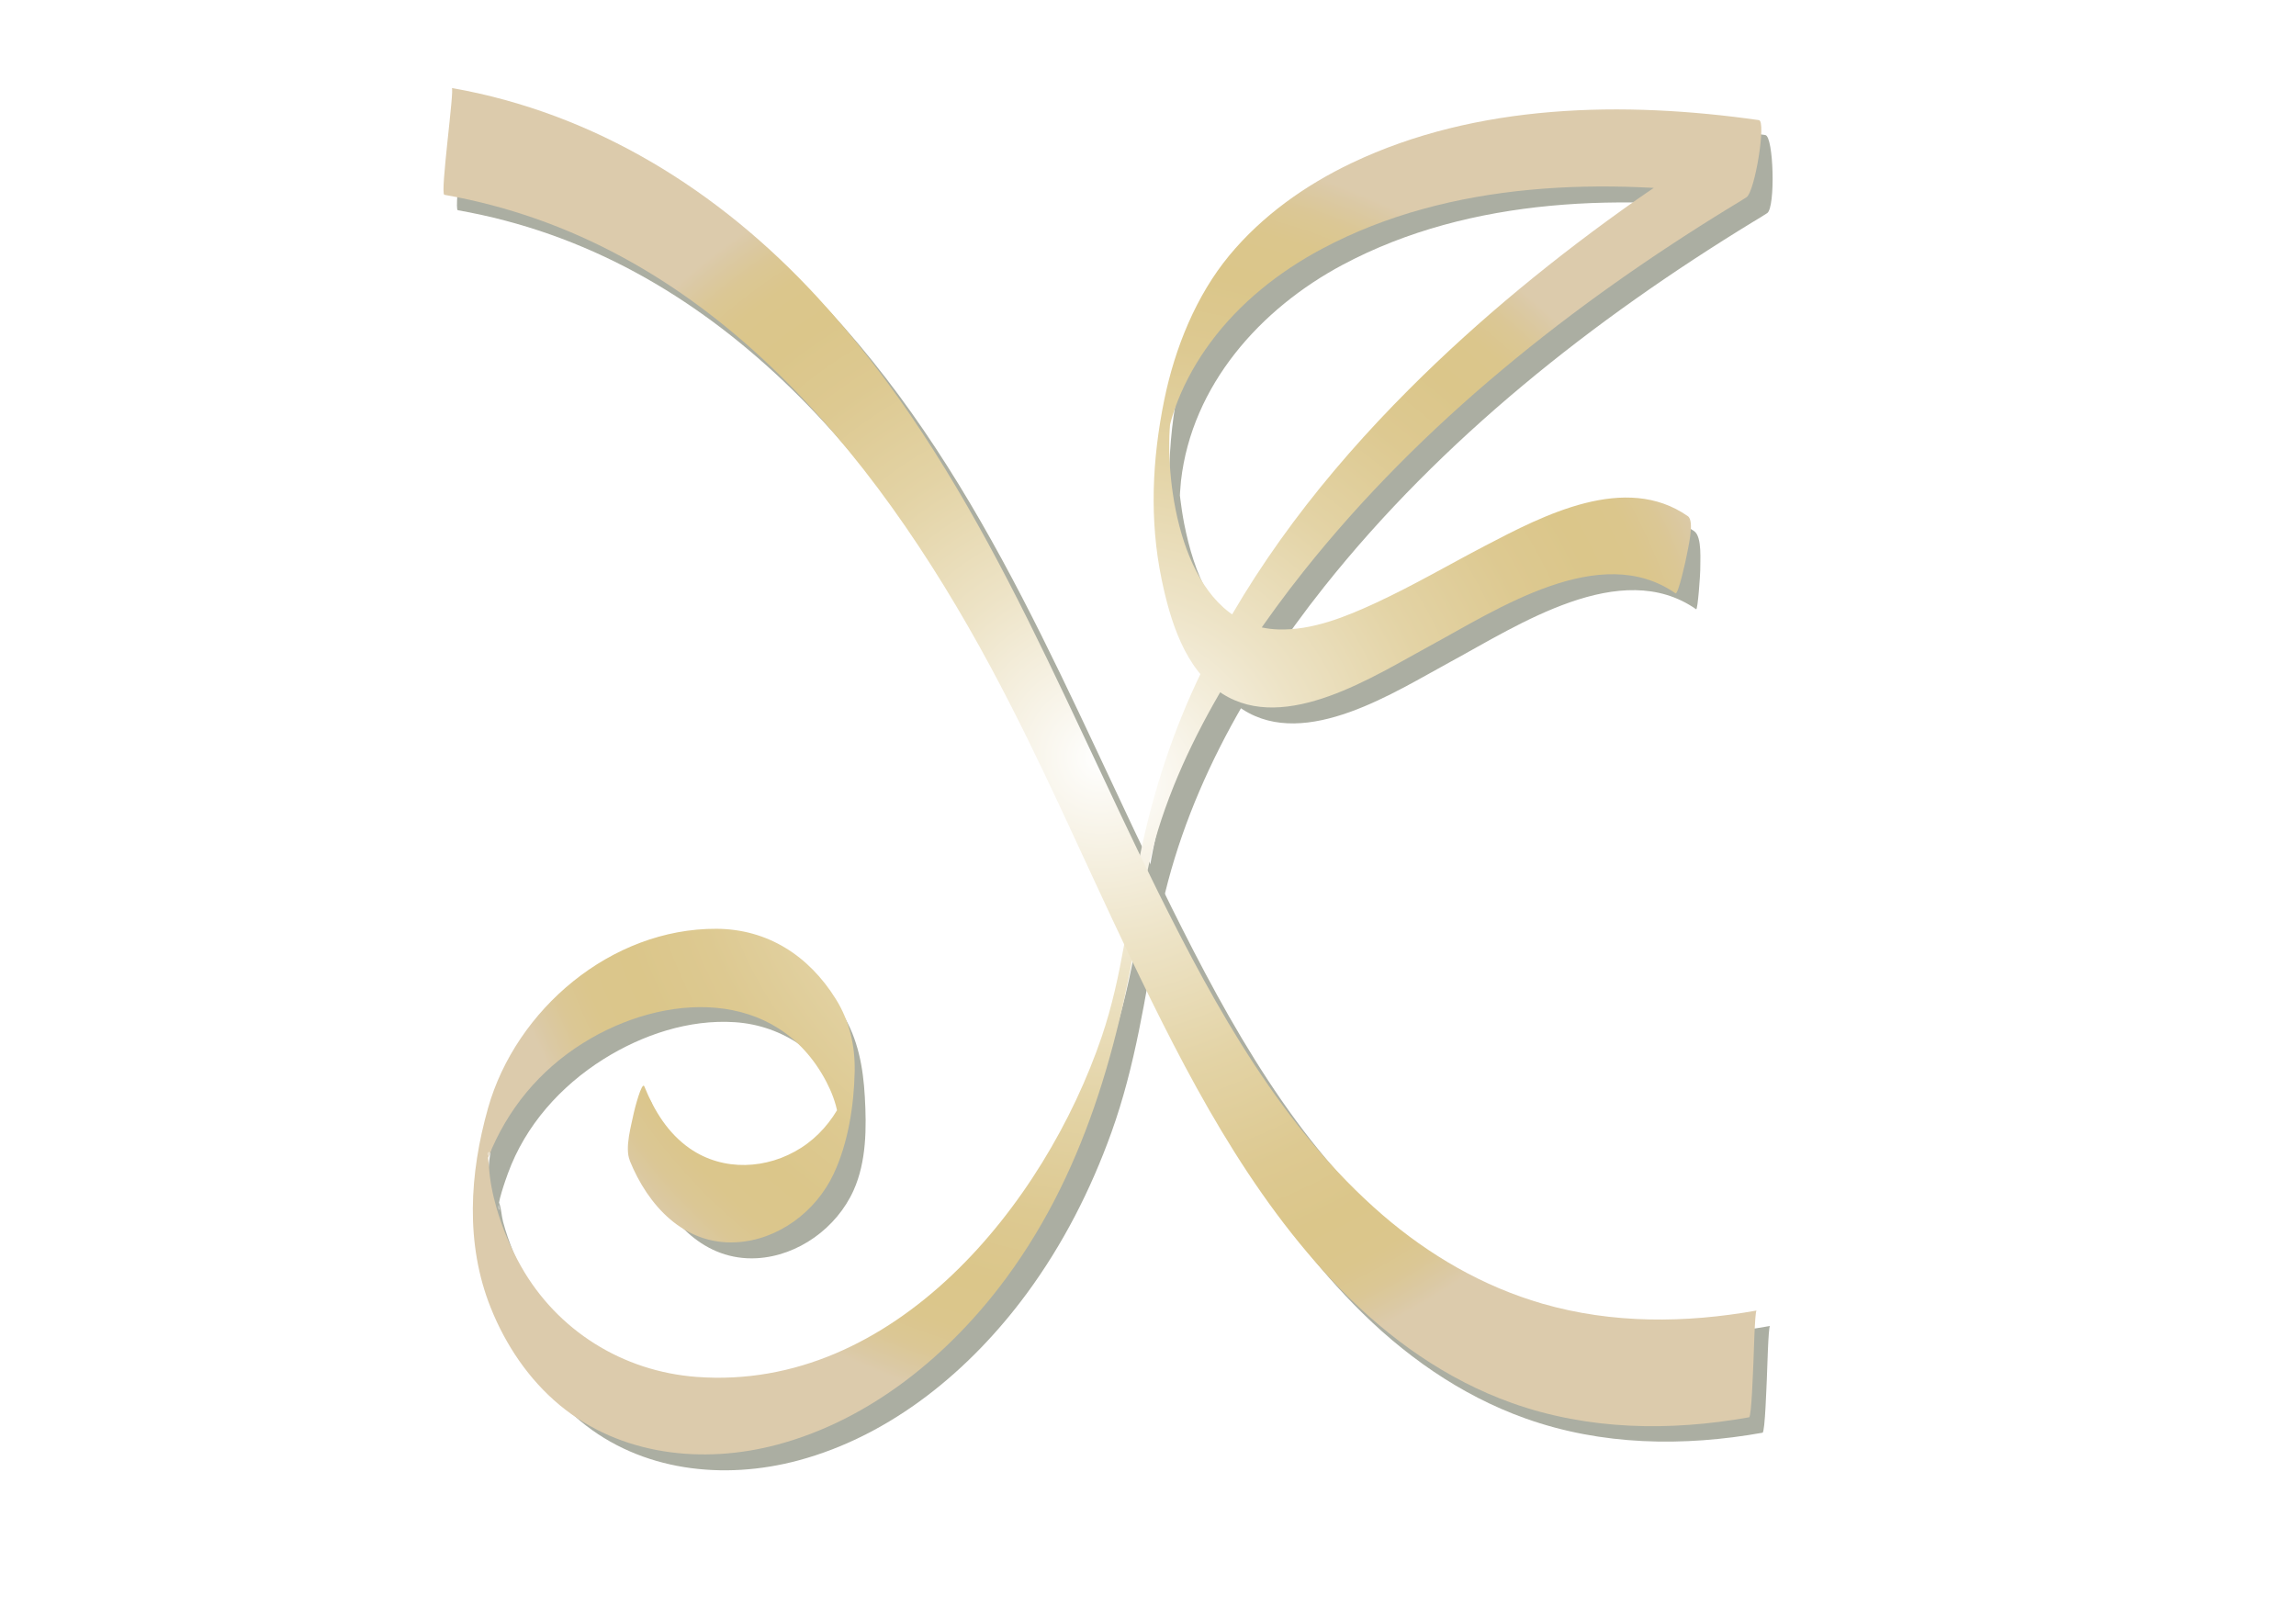
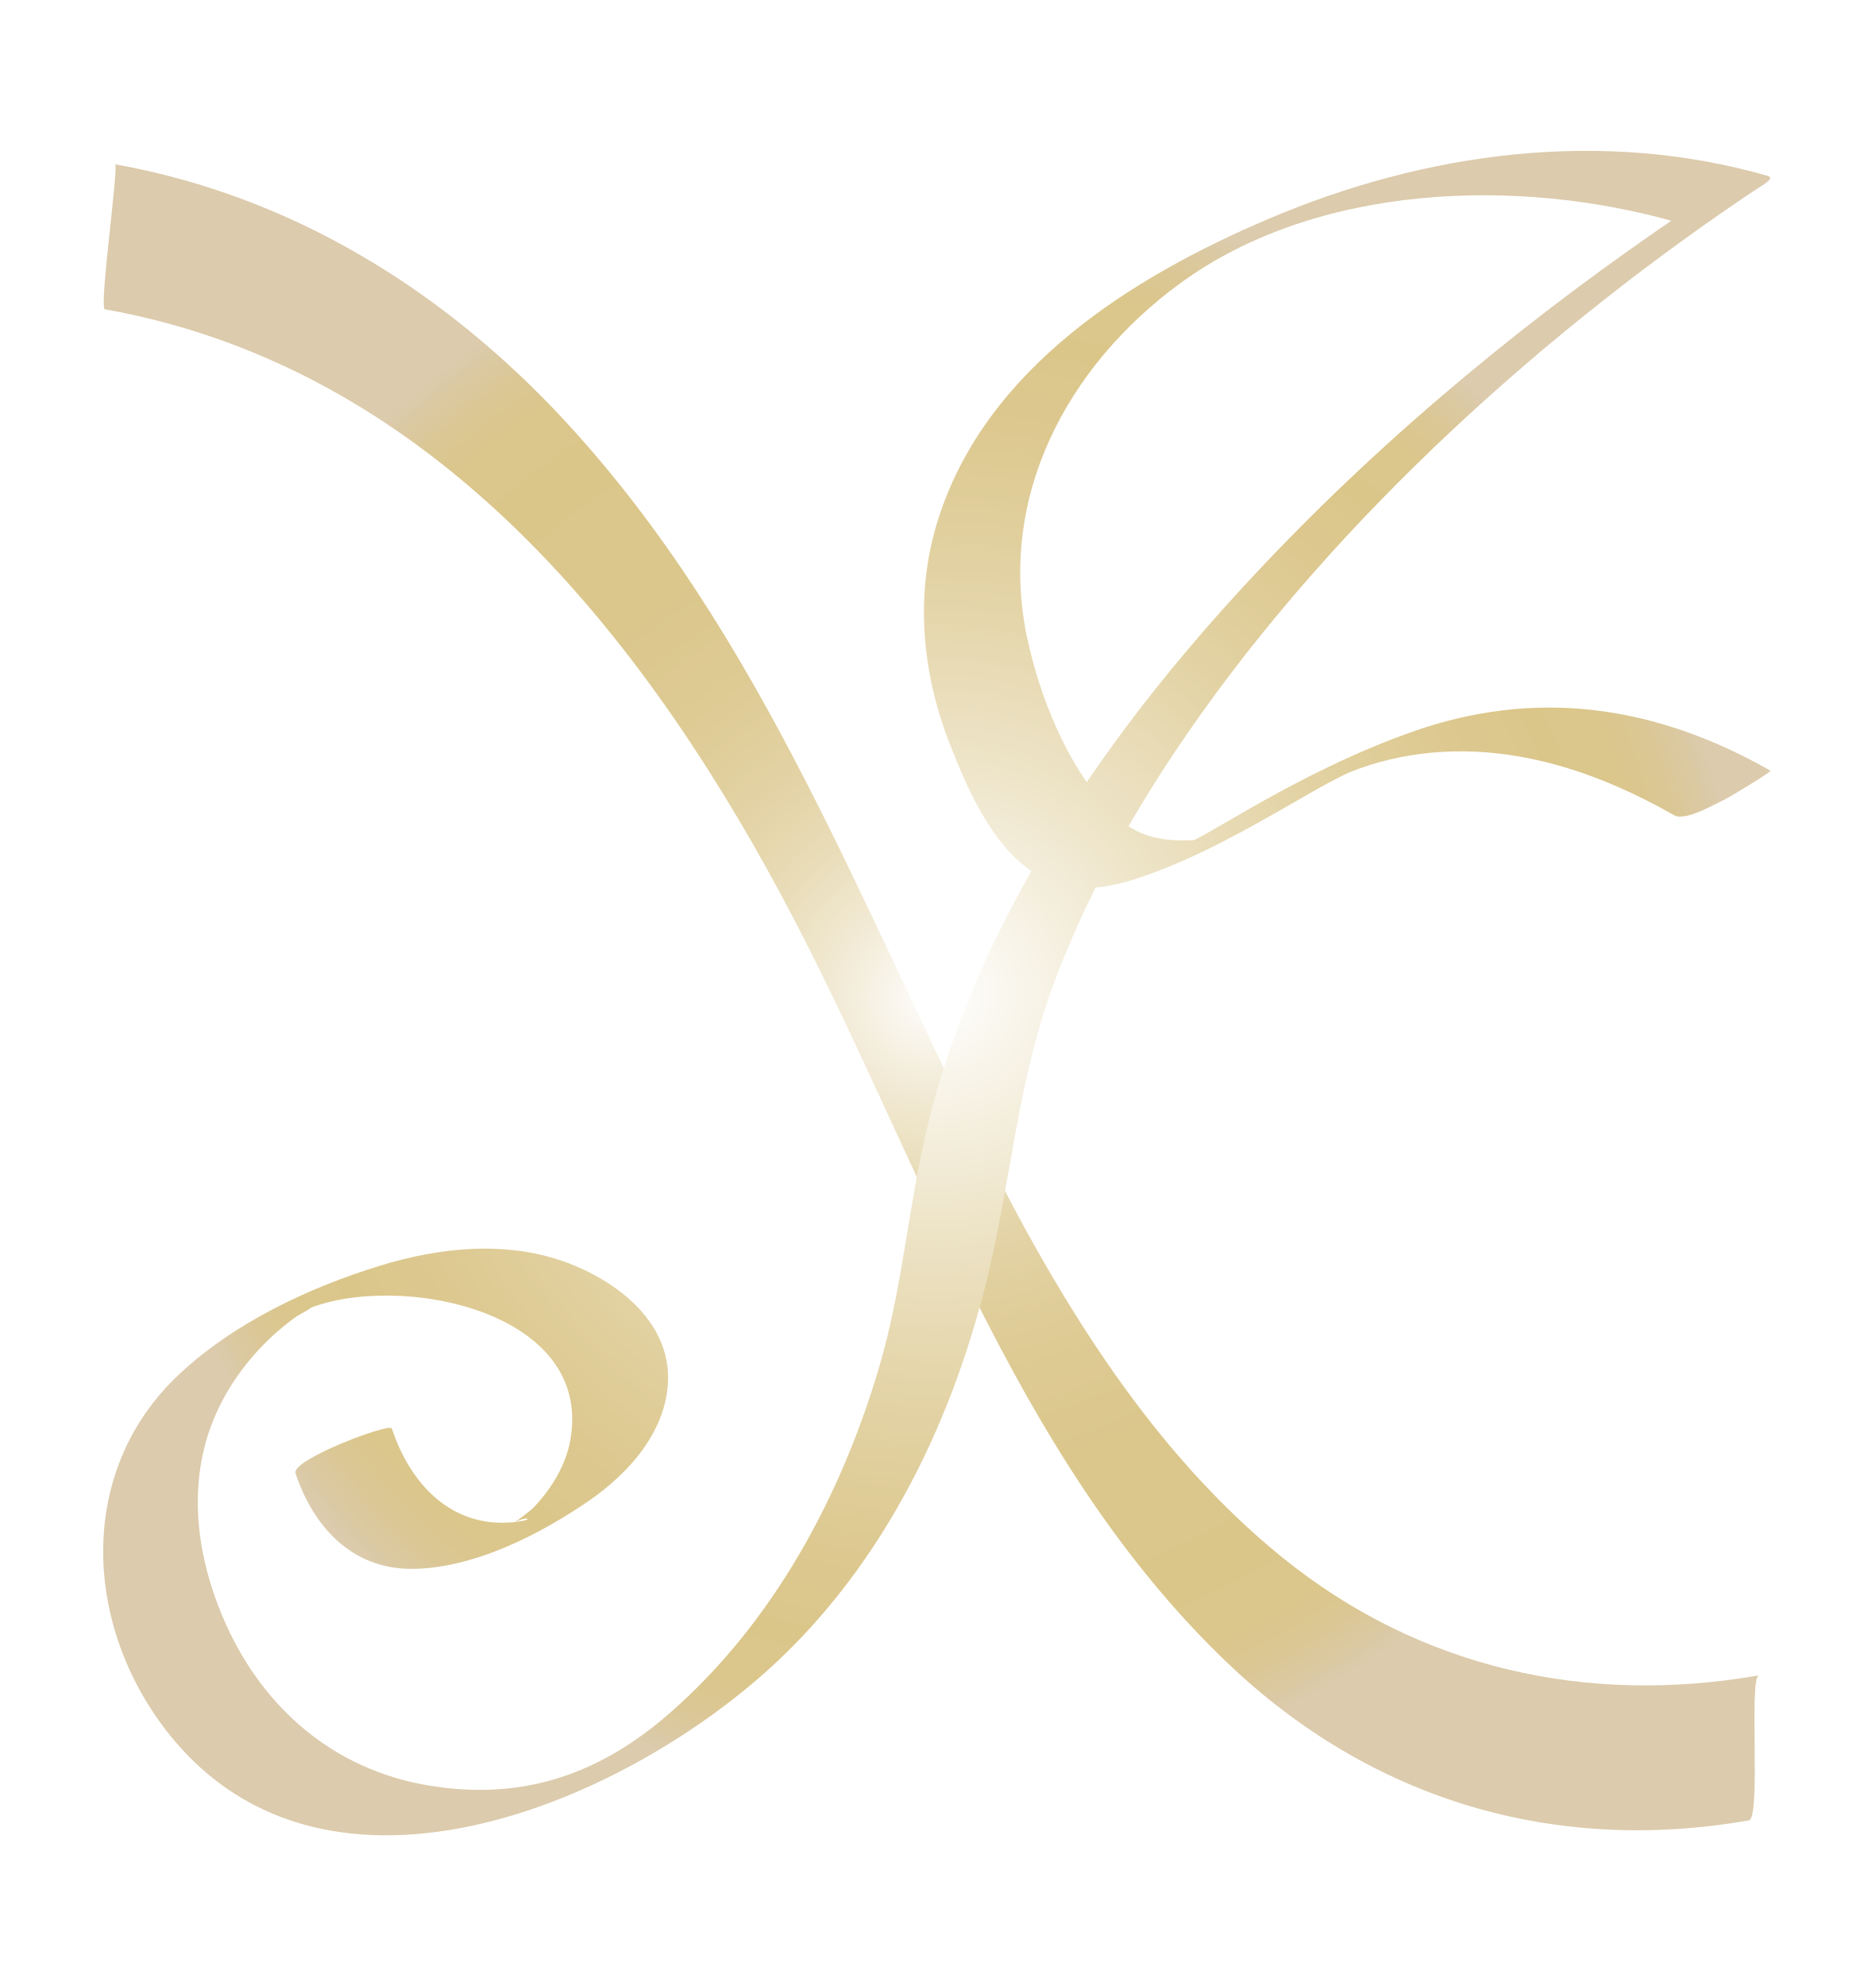
- <svg xmlns="http://www.w3.org/2000/svg" xmlns:xlink="http://www.w3.org/1999/xlink" viewBox="0 0 595.28 419.53">
+ <svg xmlns="http://www.w3.org/2000/svg" viewBox="26.74 16.22 238.62 252.66">
  <defs>
-     <radialGradient id="logo__a" cx="289.84" cy="202.82" r="165.2" data-name="Degradado sin nombre 1019" fx="289.84" fy="202.82" gradientUnits="userSpaceOnUse">
+     <radialGradient id="logo__a" cx="145.26" cy="143.08" r="101.01" data-name="Degradado sin nombre 9" fx="145.26" fy="143.08" gradientUnits="userSpaceOnUse">
+       <stop offset="0" stop-color="#fff" />
+       <stop offset=".02" stop-color="#fcfaf6" />
+       <stop offset=".12" stop-color="#f2ead5" />
+       <stop offset=".22" stop-color="#e9ddb9" />
+       <stop offset=".33" stop-color="#e3d2a4" />
+       <stop offset=".45" stop-color="#decb95" />
+       <stop offset=".6" stop-color="#dbc78c" />
+       <stop offset=".81" stop-color="#dbc68a" />
+       <stop offset=".89" stop-color="#dbc68c" />
+       <stop offset=".94" stop-color="#dbc795" />
+       <stop offset=".98" stop-color="#dbc9a4" />
+       <stop offset="1" stop-color="#dccbac" />
+     </radialGradient>
+     <radialGradient id="logo__b" cx="145.95" cy="142.55" r="102.54" data-name="Degradado sin nombre 1019" fx="145.95" fy="142.55" gradientUnits="userSpaceOnUse">
      <stop offset="0" stop-color="#fff" />
      <stop offset=".06" stop-color="#fbf9f3" />
      <stop offset=".3" stop-color="#ede3c6" />
      <stop offset=".51" stop-color="#e3d3a5" />
      <stop offset=".69" stop-color="#ddc991" />
      <stop offset=".81" stop-color="#dbc68a" />
      <stop offset=".89" stop-color="#dbc68c" />
      <stop offset=".94" stop-color="#dbc795" />
      <stop offset=".98" stop-color="#dbc9a4" />
      <stop offset="1" stop-color="#dccbac" />
    </radialGradient>
-     <radialGradient xlink:href="#logo__a" id="logo__b" cx="285.31" cy="196.37" r="164.7" data-name="Degradado sin nombre 1019" fx="285.31" fy="196.37" />
  </defs>
-   <g style="opacity:.49">
-     <path d="M168.54 305.11c4.71 11.64 14.19 21.88 27.67 21.15 10.71-.58 20.72-7.86 25.09-17.58 3.37-7.49 3.38-16.28 2.92-24.32-.43-7.58-1.75-15-5.83-21.53-6.95-11.14-17.8-18.05-30.99-18.12-26.58-.13-52.45 20.54-58.74 46.15-6.49 26.43.15 59.64 21.79 77.6 15.75 13.08 37.19 15.42 56.52 10.24 24.23-6.5 44.6-23.41 59.27-43.33 9.35-12.69 16.57-26.87 21.9-41.68 6.23-17.32 8.73-34.93 11.97-52.93 5.92-32.78 22.64-62.72 43.18-88.57 30.42-38.28 69.71-69.32 111.28-94.7 1.21-.74 2.44-1.44 3.61-2.23 2.17-1.45 1.68-19.93-.49-20.24-34.99-4.98-73.05-4.37-105.55 11.1-24.05 11.45-42.92 31.87-47.39 58.7-2.72 16.32-1.91 33.64 1.63 49.77 2.32 10.6 6.19 23.2 15.88 29.41 16.38 10.5 39.5-4.66 53.82-12.4 17.38-9.4 44.16-27.26 63.67-13.62.44.3 1.09-9.38 1.07-10.15-.05-2.18.55-8.61-1.56-10.09-16.2-11.32-37.42-.25-52.55 7.66-9.42 4.92-18.62 10.31-28.27 14.78-7.87 3.65-16.62 7.23-25.46 6.92s-15.47-5.39-19.68-12.94c-3.16-5.66-5.01-12-6.27-18.32-.38-1.91-.88-5.18-.99-6.3-.18-1.66-.14-.49-.08-2.09-.02.5.18-2.3.23-2.75 2.84-24.81 20.54-44.64 41.92-56.04 33.27-17.75 73.58-18.58 110.09-13.38l-.49-20.24c-10.37 6.94-21.15 13.2-31.38 20.38-21.28 14.94-41.49 31.51-59.81 49.98-21.32 21.49-40.41 45.74-53.49 73.17-6.68 14.01-11.72 28.87-14.54 44.14-3.15 17.05-5.28 33.81-11.08 50.28-15.3 43.47-53.95 91.77-105.17 87.94-19.22-1.44-36.02-12.01-45.49-28.81-2.71-4.8-4.9-9.98-6.32-15.31-.41-1.54-.46-3.52-1.05-4.99-.39-.99.13 1.96.06 1.91-.96-.7 1.87-8.42 2.24-9.44 4.51-12.44 13.69-22.69 24.81-29.66 10.02-6.28 22.11-10.36 34.05-9.57 12.62.84 23.1 8.45 28.96 19.62.75 1.43 1.43 2.93 1.92 4.48.55 1.74.47 2.74.37.22-.4-10.12-.17-3.25-2.02.55-2.32 4.77-5.98 8.75-10.44 11.6-8.78 5.6-20.17 6.22-28.88.16-5.61-3.9-9.17-9.88-11.69-16.11-.57-1.4-1.44 6.58-1.45 7.11-.05 3.91-.29 8.71 1.22 12.43Z" style="fill:#545941" />
-     <path d="M118.69 54.51c66.92 11.78 111.06 65.63 141.64 122.43 13.15 24.42 24.05 49.89 36.02 74.87 14.67 30.6 30.74 61.92 54.66 86.44 12.56 12.87 27.48 23.5 44.5 29.56 19.78 7.05 40.95 7.36 61.46 3.7.66-.12 1.03-12.67 1.11-13.83.08-1.1.36-13.77.83-13.85-18.43 3.29-37.41 3.45-55.51-1.78-15.37-4.44-29.38-12.58-41.46-23.01-25.94-22.4-43.13-53.43-58.18-83.72-26.47-53.26-47.57-110.07-88.57-154.49-25.35-27.46-57.45-47.48-94.56-54.01.75.13-3.09 27.48-1.94 27.68Z" style="fill:#545941" />
+   <g style="isolation:isolate">
+     <path d="M40.1 55.57c40.67 7.27 67.39 39.82 85.98 74.4 17.76 33.02 29.07 71.28 56.85 97.81 18.23 17.41 41.52 24.37 66.34 20.03 1.59-.28-.04-18.22 1.29-18.45-21.92 3.84-43.2-.89-60.61-14.97-16.47-13.33-27.93-31.98-37.4-50.66-16.36-32.28-28.84-66.79-53.82-93.85-15.41-16.69-34.82-28.73-57.35-32.76.52.09-2.08 18.31-1.29 18.45Z" style="fill:url(#logo__a)" />
+     <path d="M64.33 203.62c2.26 6.79 7.15 12.18 14.71 12.19 7.87.01 16.46-4.38 22.75-8.74 4.99-3.46 9.68-8.71 9.95-15.09.32-7.62-6.57-12.85-13.08-15.21-7.59-2.75-16.04-1.85-23.61.49-9.06 2.79-18.5 7.24-25.48 13.77-13.25 12.38-12.19 32.22-1.28 45.85 20.21 25.25 58.65 8.45 77.59-9.52 14.61-13.86 23.28-33.02 27.38-52.5 2.38-11.3 3.46-22.43 7.51-33.35 3.87-10.45 9.25-20.33 15.43-29.58 18.47-27.66 45.29-52.09 71.87-70.19.81-.55 1.62-1.09 2.43-1.63.19-.13 2.2-1.22 1.22-1.5-21.15-6.09-43.56-3.06-63.6 5.47-17.51 7.45-35.9 19.05-41.99 38.16-3.01 9.45-2.13 19.46 1.46 28.62 2.34 5.97 5.63 13.62 11.56 16.91 4.47 2.48 9.36 1.3 13.9-.35 6.5-2.36 12.5-5.76 18.48-9.2 1.47-.85 2.94-1.7 4.44-2.5.87-.46 2.09-1.08 2.56-1.27 3.19-1.3 6.74-2.12 10.24-2.46 11.01-1.05 21.55 2.56 31.01 7.95 1.41.8 5.22-1.45 6.49-2.04.49-.23 5.95-3.52 5.76-3.63-14.59-8.31-29.82-10.57-45.74-4.9-6.97 2.48-13.62 5.79-20.04 9.44-2.2 1.25-4.36 2.54-6.57 3.77-.69.39-2.15 1.03-1.36.74 1.23-.45 1.1-.25.33-.22-4.64.23-7.8-.57-11.07-4.15-5.15-5.65-8.49-14.03-10.09-21.36-3.93-17.99 4.98-34.75 19.37-45.29 17.4-12.75 43.14-13.59 63.24-7.8l1.22-1.5c-19.49 13.15-37.77 28.16-53.94 45.25-12.97 13.71-24.69 28.88-33.15 45.81-4.11 8.22-7.44 16.87-9.56 25.81-2.36 9.95-3.1 20.12-5.98 29.99-4.86 16.67-13.59 32.88-26.83 44.39-8.87 7.71-18.66 11.13-30.65 9.11s-20.83-9.76-25.65-20.34c-3.29-7.23-4.8-15.49-2.65-23.27 1.06-3.84 3.02-7.39 5.55-10.45 1.14-1.38 2.39-2.67 3.75-3.83.77-.66 1.58-1.3 2.41-1.87.18-.12 2.59-1.39 1.28-.86 11.35-4.65 36.33.06 33.42 16.63-.56 3.21-2.34 6.12-4.53 8.48-.91.98-2.55 1.81-3.25 2.85 1.32-1.96 4.18-1.19.58-.83-7.95.8-13.18-4.87-15.52-11.91-.26-.77-12.81 3.98-12.25 5.67Z" style="fill:url(#logo__b)" />
  </g>
-   <path d="M163.26 300.92c4.72 11.66 14.07 21.94 27.6 21.21 10.92-.59 20.7-7.98 25.27-17.72 3.76-8 5.28-17.75 5.46-26.51.14-6.75-1.31-13.12-4.91-18.88-6.99-11.2-17.64-18.11-30.92-18.18-27.27-.13-52 20.9-59.23 46.5-4.8 16.99-5.94 35.2.72 51.81 3.86 9.63 9.83 18.53 17.84 25.19 15.75 13.08 37.19 15.42 56.52 10.24 24.18-6.48 44.69-23.38 59.33-43.26 21.52-29.21 30.18-64.2 35.48-99.5 4.44-29.63 22.55-59.74 41.57-83.68 30.43-38.29 69.63-69.38 111.22-94.77 1.21-.74 2.44-1.44 3.61-2.23 2.19-1.47 5.13-19.72 3.22-19.99-34.99-4.98-73.05-4.37-105.55 11.1-12.04 5.73-23.25 13.68-31.78 24s-14.07 23.82-16.86 37.47c-3.13 15.36-3.88 31.05-.69 46.45 2.2 10.62 6.02 23.48 15.74 29.7 16.38 10.5 39.5-4.66 53.82-12.4 17.38-9.4 44.16-27.26 63.67-13.62.71.5 2.8-9.07 2.91-9.79.28-1.72 2.15-8.92.31-10.21-16.2-11.32-37.42-.25-52.55 7.66-9.42 4.92-18.62 10.31-28.27 14.78-7.87 3.65-16.62 7.23-25.46 6.92-22.89-.79-28.78-32.52-28.14-50.41.04-1.04.1-2.07.21-3.11-.03.35-.09.69-.13 1.04.39-3.16-.26 1.01.14-.81.07-.33.19-.79.52-1.9.41-1.37.88-2.71 1.41-4.04 2.15-5.44 5.05-10.53 8.53-15.23 7.57-10.23 17.7-18.26 28.88-24.23 33.27-17.75 73.58-18.58 110.09-13.38l3.22-19.99c-10.37 6.94-21.15 13.2-31.38 20.38-21.09 14.81-41.16 31.2-59.38 49.44-21.55 21.58-40.58 45.93-53.91 73.48-7.14 14.76-12.28 30.37-15.62 46.41-3.36 16.13-4.77 32.2-10.11 47.91-14.84 43.66-53.93 92.1-105.06 88.27-19.13-1.43-36.12-12-45.56-28.75a70.7 70.7 0 0 1-6.32-15.11c-1.02-3.53-1.73-7.12-1.96-10.79-.03-.53-.46-3.26-.07-3.66.52-.53-1.57 4.99-.07 1.26 4.93-12.35 13.21-22.41 24.53-29.51 20.85-13.06 50.14-14.67 63.08 10 1.34 2.56 2.42 5.34 2.94 8.2.09.51.04 3.12.32 3.48-.81-1.04 2.86-10.56.48-5.98s-5.84 8.62-10.26 11.45c-8.77 5.61-20.18 6.21-28.88.16-5.64-3.92-9.22-9.78-11.76-16.05-.65-1.61-2.63 6.25-2.72 6.72-.65 3.26-2.42 9.13-1.07 12.44Z" style="fill:url(#logo__a)" />
-   <path d="M115.2 50.51c66.92 11.78 111.06 65.63 141.64 122.43 13.15 24.42 24.05 49.89 36.02 74.87 14.67 30.6 30.74 61.92 54.66 86.44 12.56 12.87 27.48 23.5 44.5 29.56 19.78 7.05 40.95 7.36 61.46 3.7.66-.12 1.03-12.67 1.11-13.83.08-1.1.36-13.77.83-13.85-18.43 3.29-37.41 3.45-55.51-1.78-15.37-4.44-29.38-12.58-41.46-23.01-25.94-22.4-43.13-53.43-58.18-83.72-26.47-53.26-47.57-110.07-88.57-154.49-25.35-27.46-57.45-47.48-94.56-54.01.75.13-3.09 27.48-1.94 27.68Z" style="fill:url(#logo__b)" />
</svg>
